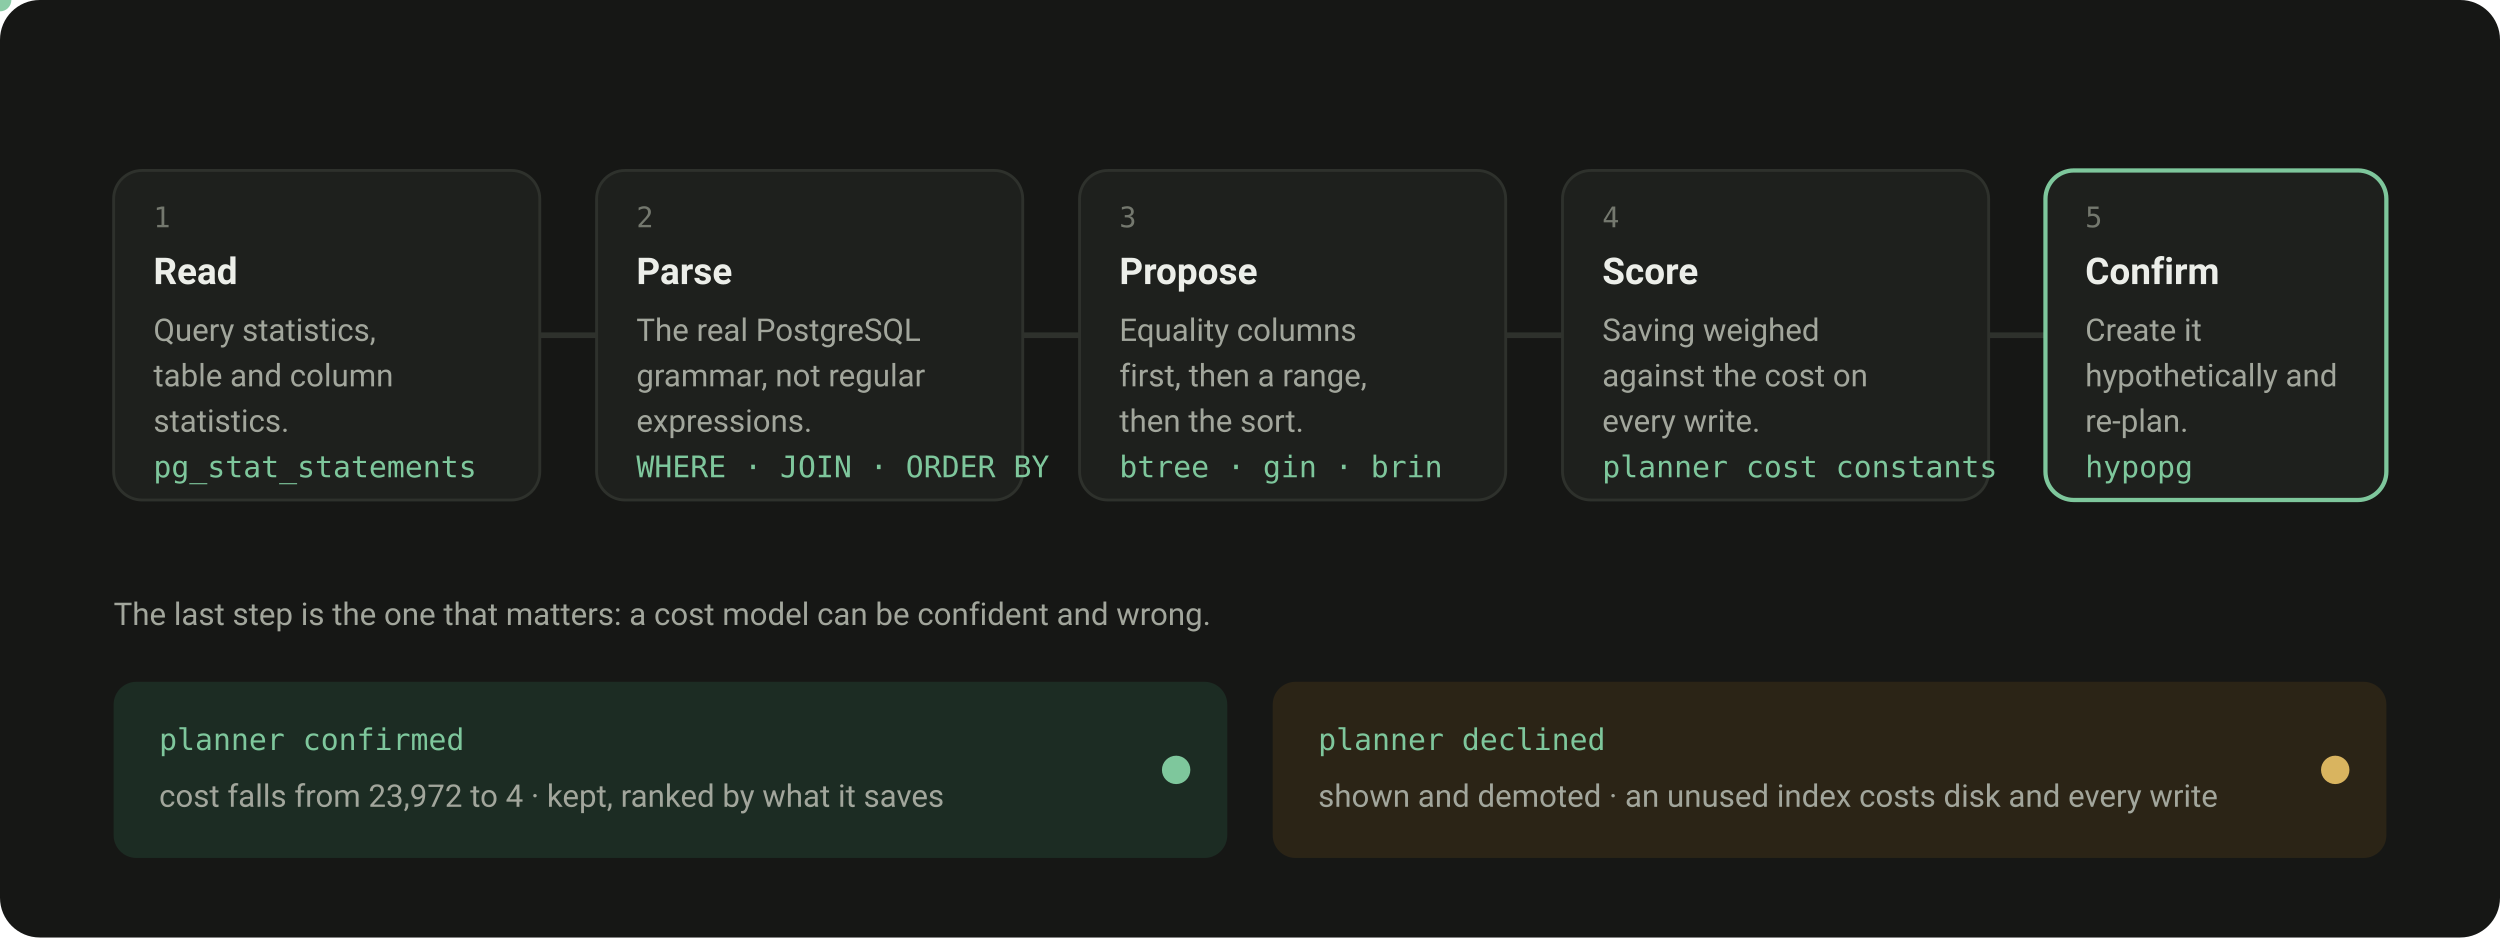
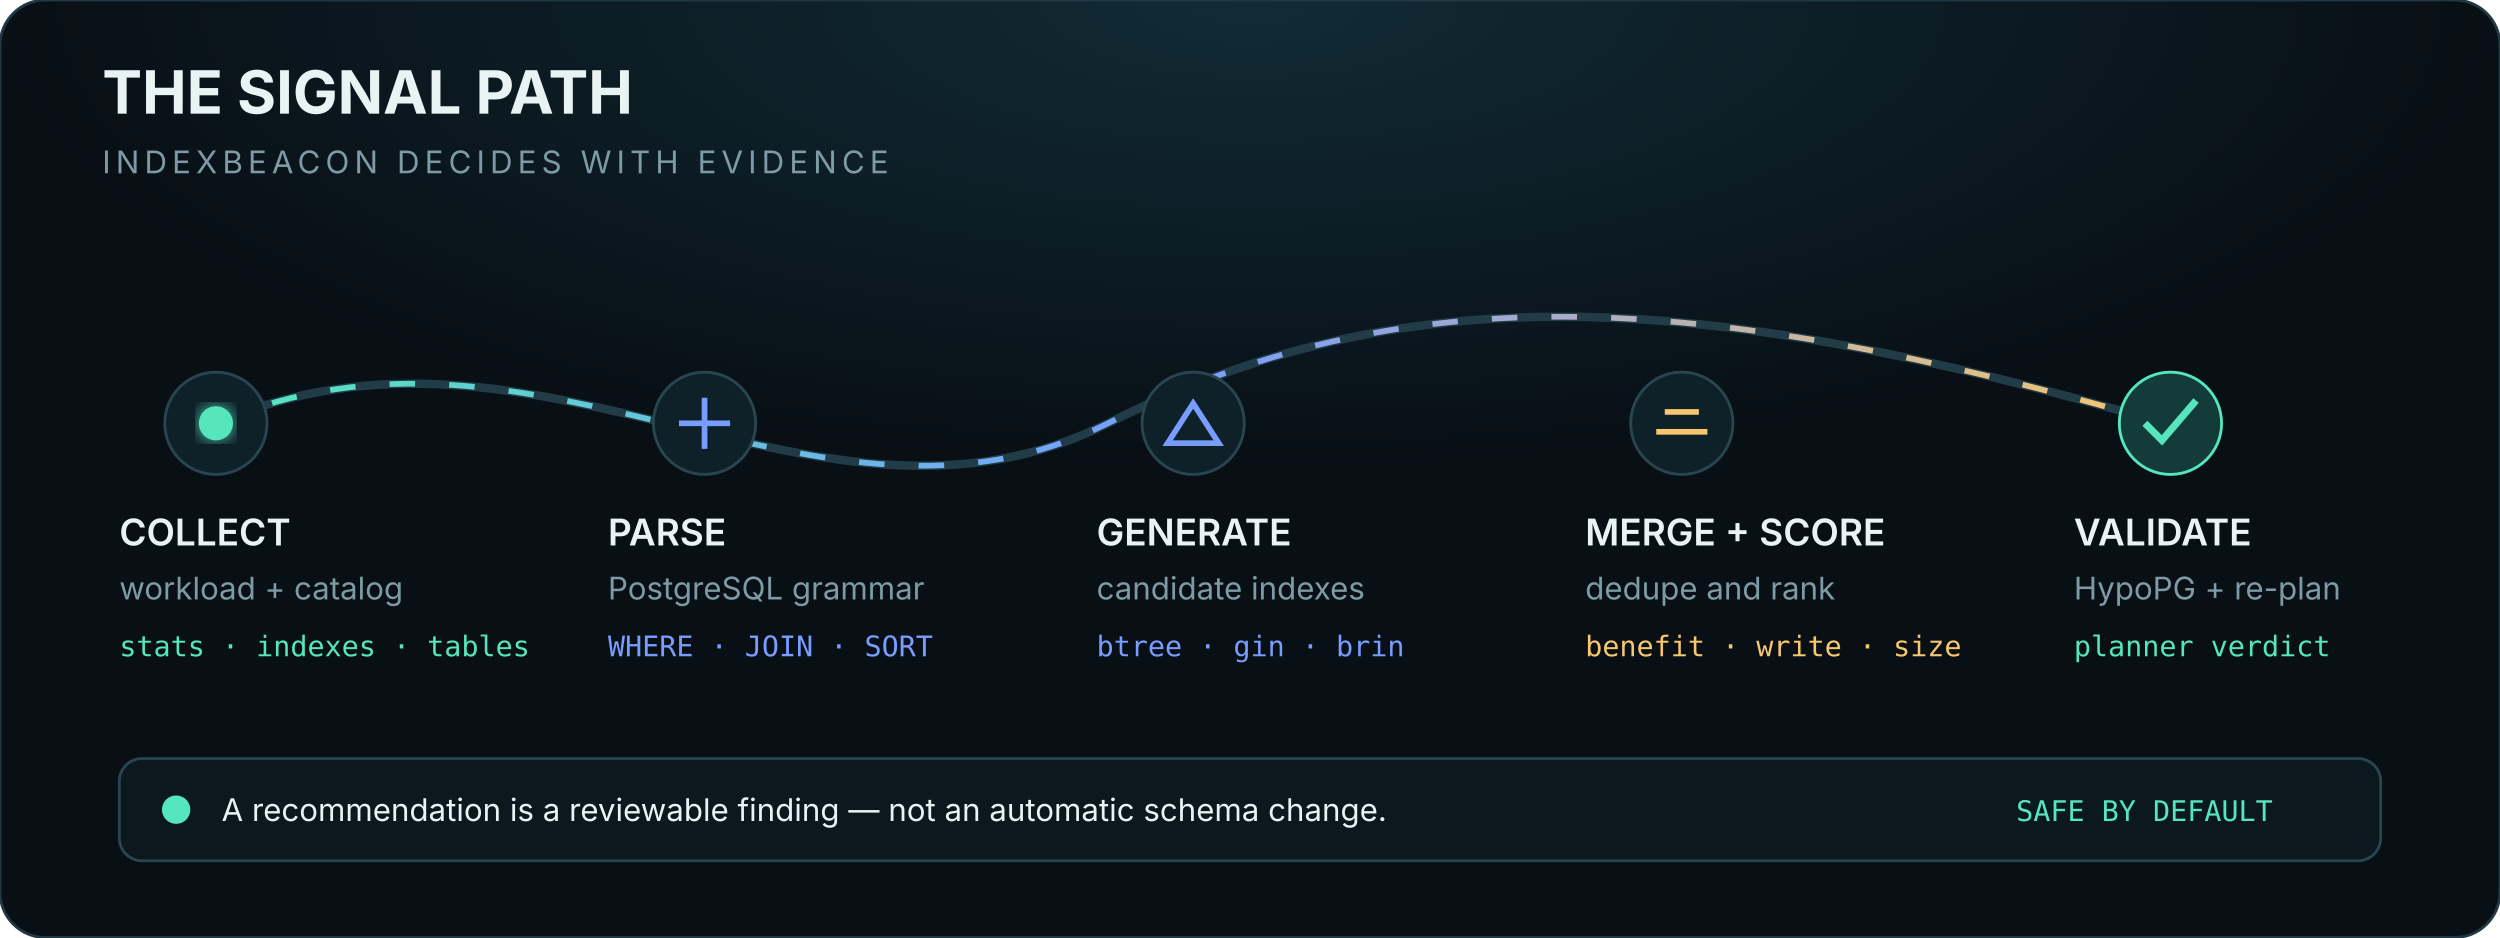
- <svg xmlns="http://www.w3.org/2000/svg" viewBox="0 0 880 330" width="880" height="330" role="img" aria-label="How idxa works: read statistics, parse queries, propose indexes, score them, and confirm each against the planner">
+ <svg xmlns="http://www.w3.org/2000/svg" viewBox="0 0 880 330" width="880" height="330" role="img" aria-label="IndexBeacon signal path from PostgreSQL workload observation to verified planner verdict">
  <defs>
-     <linearGradient id="flow" x1="0" y1="0" x2="1" y2="0">
-       <stop offset="0" stop-color="#7ec79c" stop-opacity="0" />
-       <stop offset="0.5" stop-color="#7ec79c" stop-opacity="0.9" />
-       <stop offset="1" stop-color="#7ec79c" stop-opacity="0" />
+     <radialGradient id="pipe-bg" cx="50%" cy="0%">
+       <stop stop-color="#112b35" />
+       <stop offset="1" stop-color="#080f15" />
+     </radialGradient>
+     <linearGradient id="pipe-route" x1="0" y1="0" x2="1" y2="0">
+       <stop stop-color="#55e6bd" />
+       <stop offset=".5" stop-color="#799cff" />
+       <stop offset="1" stop-color="#f6c76d" />
    </linearGradient>
-     <marker id="arrow" viewBox="0 0 10 10" refX="9" refY="5" markerWidth="6" markerHeight="6" orient="auto">
-       <path d="M0,1 L9,5 L0,9 z" fill="#3f433c" />
-     </marker>
+     <filter id="pipe-glow">
+       <feGaussianBlur stdDeviation="3" result="blur" />
+       <feMerge>
+         <feMergeNode in="blur" />
+         <feMergeNode in="SourceGraphic" />
+       </feMerge>
+     </filter>
+     <style>.p{font-family:-apple-system,BlinkMacSystemFont,'Segoe UI',sans-serif}.pm{font-family:ui-monospace,SFMono-Regular,Menlo,monospace}.pt{fill:#e8f4f3}.ps{fill:#7e9ba5}.pc{fill:#0e2028;stroke:#294650}.pg{fill:#55e6bd}.pa{fill:#f6c76d}</style>
  </defs>
-   <style>
-     .box   { fill:#1e201d; stroke:#2e312c; stroke-width:1; }
-     .title { font-family:-apple-system,BlinkMacSystemFont,'Segoe UI',Roboto,sans-serif;
-              font-size:13px; font-weight:600; fill:#eceee9; }
-     .body  { font-family:-apple-system,BlinkMacSystemFont,'Segoe UI',Roboto,sans-serif;
-              font-size:11px; fill:#a2a69c; }
-     .mono  { font-family:ui-monospace,SFMono-Regular,Menlo,monospace; font-size:10.5px; fill:#7ec79c; }
-     .step  { font-family:ui-monospace,monospace; font-size:10px; fill:#74786e; }
-   </style>
-   <rect width="880" height="330" rx="14" fill="#161715" />
-   <line x1="60" y1="118" x2="820" y2="118" stroke="#2e312c" stroke-width="2" />
-   <circle r="4" fill="#7ec79c" opacity="0.9">
-     <animateMotion dur="4.5s" repeatCount="indefinite" path="M60,118 L820,118" />
-     <animate attributeName="opacity" values="0;1;1;0" keyTimes="0;0.05;0.9;1" dur="4.5s" repeatCount="indefinite" />
-   </circle>
-   <g transform="translate(40, 60)">
-     <rect class="box" width="150" height="116" rx="10" />
-     <text class="step" x="14" y="20">1</text>
-     <text class="title" x="14" y="40">Read</text>
-     <text class="body" x="14" y="60">Query statistics,</text>
-     <text class="body" x="14" y="76">table and column</text>
-     <text class="body" x="14" y="92">statistics.</text>
-     <text class="mono" x="14" y="108">pg_stat_statements</text>
-   </g>
-   <g transform="translate(210, 60)">
-     <rect class="box" width="150" height="116" rx="10" />
-     <text class="step" x="14" y="20">2</text>
-     <text class="title" x="14" y="40">Parse</text>
-     <text class="body" x="14" y="60">The real PostgreSQL</text>
-     <text class="body" x="14" y="76">grammar, not regular</text>
-     <text class="body" x="14" y="92">expressions.</text>
-     <text class="mono" x="14" y="108">WHERE · JOIN · ORDER BY</text>
-   </g>
-   <g transform="translate(380, 60)">
-     <rect class="box" width="150" height="116" rx="10" />
-     <text class="step" x="14" y="20">3</text>
-     <text class="title" x="14" y="40">Propose</text>
-     <text class="body" x="14" y="60">Equality columns</text>
-     <text class="body" x="14" y="76">first, then a range,</text>
-     <text class="body" x="14" y="92">then the sort.</text>
-     <text class="mono" x="14" y="108">btree · gin · brin</text>
-   </g>
-   <g transform="translate(550, 60)">
-     <rect class="box" width="150" height="116" rx="10" />
-     <text class="step" x="14" y="20">4</text>
-     <text class="title" x="14" y="40">Score</text>
-     <text class="body" x="14" y="60">Saving weighed</text>
-     <text class="body" x="14" y="76">against the cost on</text>
-     <text class="body" x="14" y="92">every write.</text>
-     <text class="mono" x="14" y="108">planner cost constants</text>
-   </g>
-   <g transform="translate(720, 60)">
-     <rect class="box" width="120" height="116" rx="10" stroke="#7ec79c" stroke-opacity="0.5" />
-     <text class="step" x="14" y="20">5</text>
-     <text class="title" x="14" y="40">Confirm</text>
-     <text class="body" x="14" y="60">Create it</text>
-     <text class="body" x="14" y="76">hypothetically and</text>
-     <text class="body" x="14" y="92">re-plan.</text>
-     <text class="mono" x="14" y="108">hypopg</text>
-     <rect width="120" height="116" rx="10" fill="none" stroke="#7ec79c" stroke-width="1.5">
-       <animate attributeName="stroke-opacity" values="0;0.8;0" dur="4.5s" begin="3.2s" repeatCount="indefinite" />
-     </rect>
-   </g>
-   <g transform="translate(40, 220)">
-     <text class="body" x="0" y="0" font-size="12" fill="#74786e">
-       The last step is the one that matters: a cost model can be confident and wrong.
-     </text>
-     <g transform="translate(0, 20)">
-       <rect width="392" height="62" rx="8" fill="#1c2c23" />
-       <text class="mono" x="16" y="24" fill="#7ec79c">planner confirmed</text>
-       <text class="body" x="16" y="44">cost falls from 23,972 to 4 · kept, ranked by what it saves</text>
-       <circle cx="374" cy="31" r="5" fill="#7ec79c">
-         <animate attributeName="opacity" values="0.35;1;0.35" dur="2.4s" repeatCount="indefinite" />
-       </circle>
+   <rect width="880" height="330" rx="16" fill="url(#pipe-bg)" stroke="#203843" />
+   <g class="p">
+     <text x="36" y="40" class="pt" font-size="21" font-weight="700">THE SIGNAL PATH</text>
+     <text x="36" y="61" class="ps" font-size="11" letter-spacing="1.8">INDEXBEACON DECIDES WITH EVIDENCE</text>
+     <g transform="translate(42 95)">
+       <path d="M34 54 C148 5 246 105 348 54 S551 5 720 54" fill="none" stroke="#213c46" stroke-width="3" />
+       <path d="M34 54 C148 5 246 105 348 54 S551 5 720 54" fill="none" stroke="url(#pipe-route)" stroke-width="2" stroke-dasharray="9 12">
+         <animate attributeName="stroke-dashoffset" from="0" to="-42" dur="3.2s" repeatCount="indefinite" />
+       </path>
+       <g transform="translate(0 0)">
+         <circle cx="34" cy="54" r="18" class="pc" />
+         <circle cx="34" cy="54" r="6" class="pg" filter="url(#pipe-glow)" />
+         <text x="0" y="97" class="pt" font-size="13" font-weight="600">COLLECT</text>
+         <text x="0" y="116" class="ps" font-size="11">workload + catalog</text>
+         <text x="0" y="136" class="pm pg" font-size="10">stats · indexes · tables</text>
+       </g>
+       <g transform="translate(172 0)">
+         <circle cx="34" cy="54" r="18" class="pc" />
+         <path d="M25 54h18M34 45v18" stroke="#799cff" stroke-width="2" />
+         <text x="0" y="97" class="pt" font-size="13" font-weight="600">PARSE</text>
+         <text x="0" y="116" class="ps" font-size="11">PostgreSQL grammar</text>
+         <text x="0" y="136" class="pm" fill="#799cff" font-size="10">WHERE · JOIN · SORT</text>
+       </g>
+       <g transform="translate(344 0)">
+         <circle cx="34" cy="54" r="18" class="pc" />
+         <path d="M25 61l9-14 9 14z" fill="none" stroke="#799cff" stroke-width="2" />
+         <text x="0" y="97" class="pt" font-size="13" font-weight="600">GENERATE</text>
+         <text x="0" y="116" class="ps" font-size="11">candidate indexes</text>
+         <text x="0" y="136" class="pm" fill="#799cff" font-size="10">btree · gin · brin</text>
+       </g>
+       <g transform="translate(516 0)">
+         <circle cx="34" cy="54" r="18" class="pc" />
+         <path d="M25 57h18M28 50h12" stroke="#f6c76d" stroke-width="2" />
+         <text x="0" y="97" class="pt" font-size="13" font-weight="600">MERGE + SCORE</text>
+         <text x="0" y="116" class="ps" font-size="11">dedupe and rank</text>
+         <text x="0" y="136" class="pm pa" font-size="10">benefit · write · size</text>
+       </g>
+       <g transform="translate(688 0)">
+         <circle cx="34" cy="54" r="18" fill="#123b39" stroke="#55e6bd" />
+         <path d="M25 54l6 6 12-14" fill="none" stroke="#55e6bd" stroke-width="2.5" />
+         <text x="0" y="97" class="pt" font-size="13" font-weight="600">VALIDATE</text>
+         <text x="0" y="116" class="ps" font-size="11">HypoPG + re-plan</text>
+         <text x="0" y="136" class="pm pg" font-size="10">planner verdict</text>
+       </g>
    </g>
-     <g transform="translate(408, 20)">
-       <rect width="392" height="62" rx="8" fill="#2b2416" />
-       <text class="mono" x="16" y="24" fill="#d9b45f">planner declined</text>
-       <text class="body" x="16" y="44">shown and demoted · an unused index costs disk and every write</text>
-       <circle cx="374" cy="31" r="5" fill="#d9b45f">
-         <animate attributeName="opacity" values="0.35;1;0.35" dur="2.4s" begin="1.2s" repeatCount="indefinite" />
-       </circle>
+     <g transform="translate(42 267)">
+       <rect width="796" height="36" rx="8" fill="#0b191f" stroke="#294650" />
+       <circle cx="20" cy="18" r="5" class="pg" />
+       <text x="36" y="22" class="pt" font-size="11">A recommendation is a reviewable finding — not an automatic schema change.</text>
+       <text x="758" y="22" class="pm pg" text-anchor="end" font-size="10">SAFE BY DEFAULT</text>
    </g>
  </g>
</svg>
